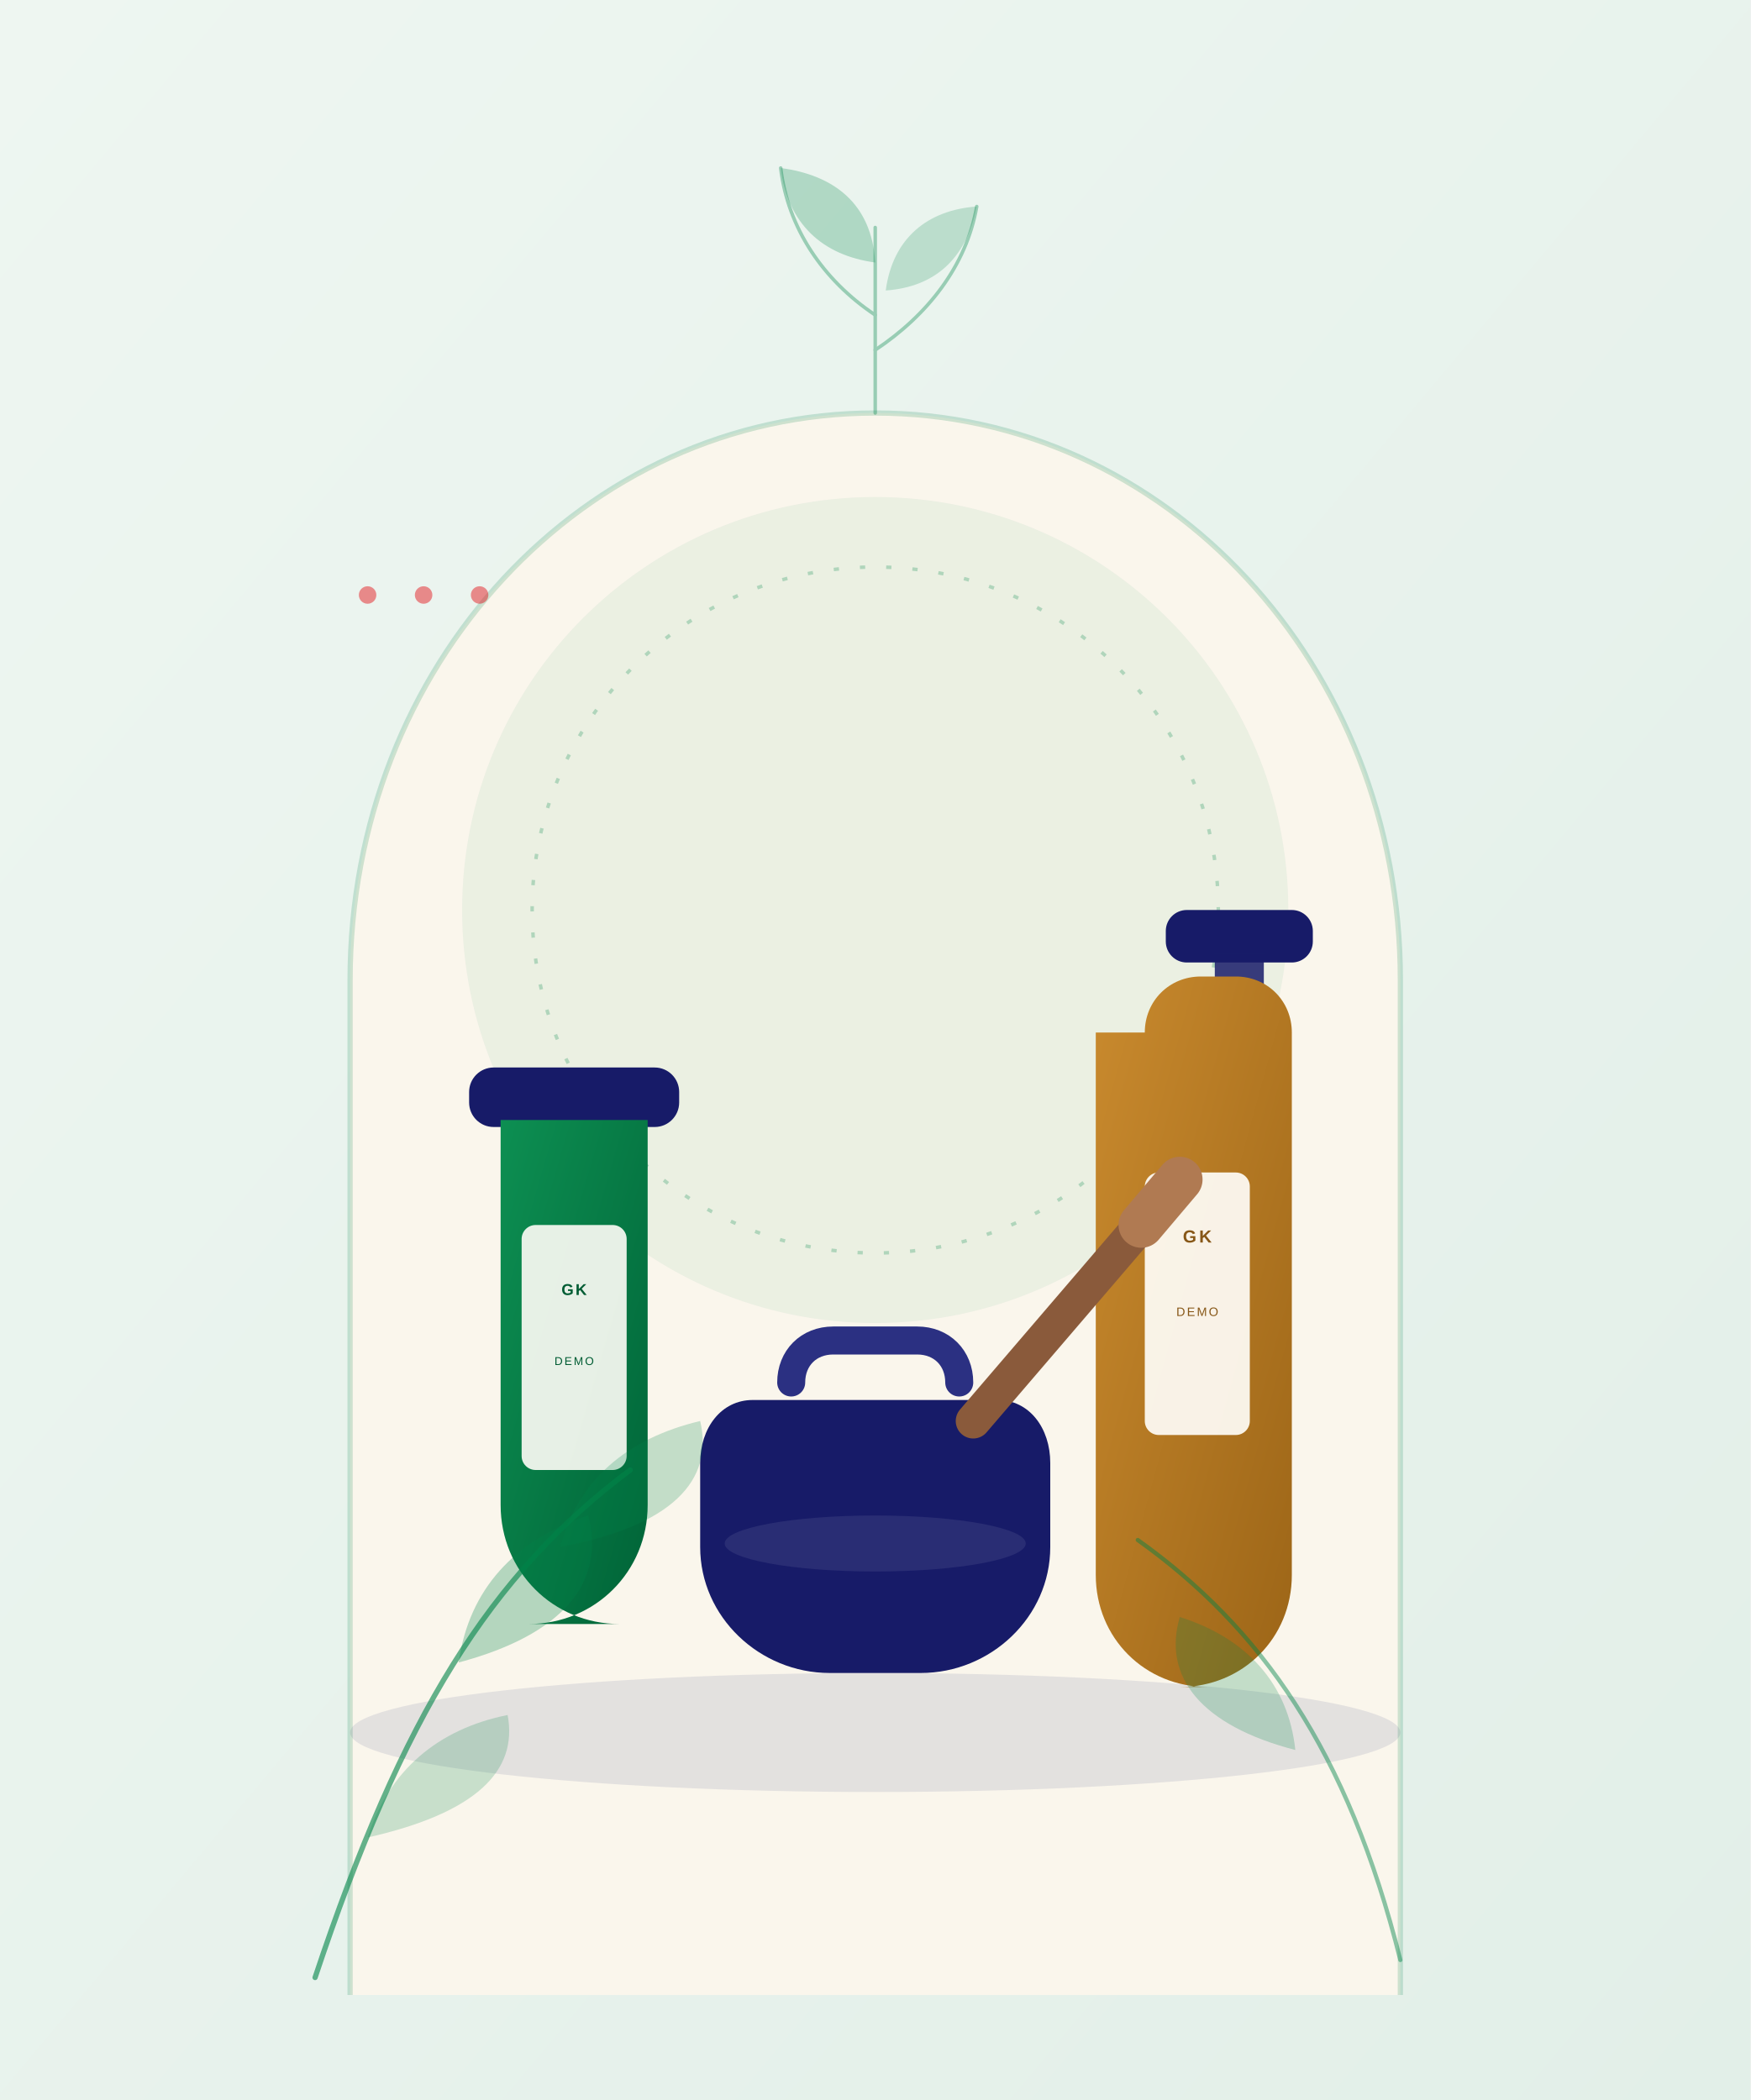
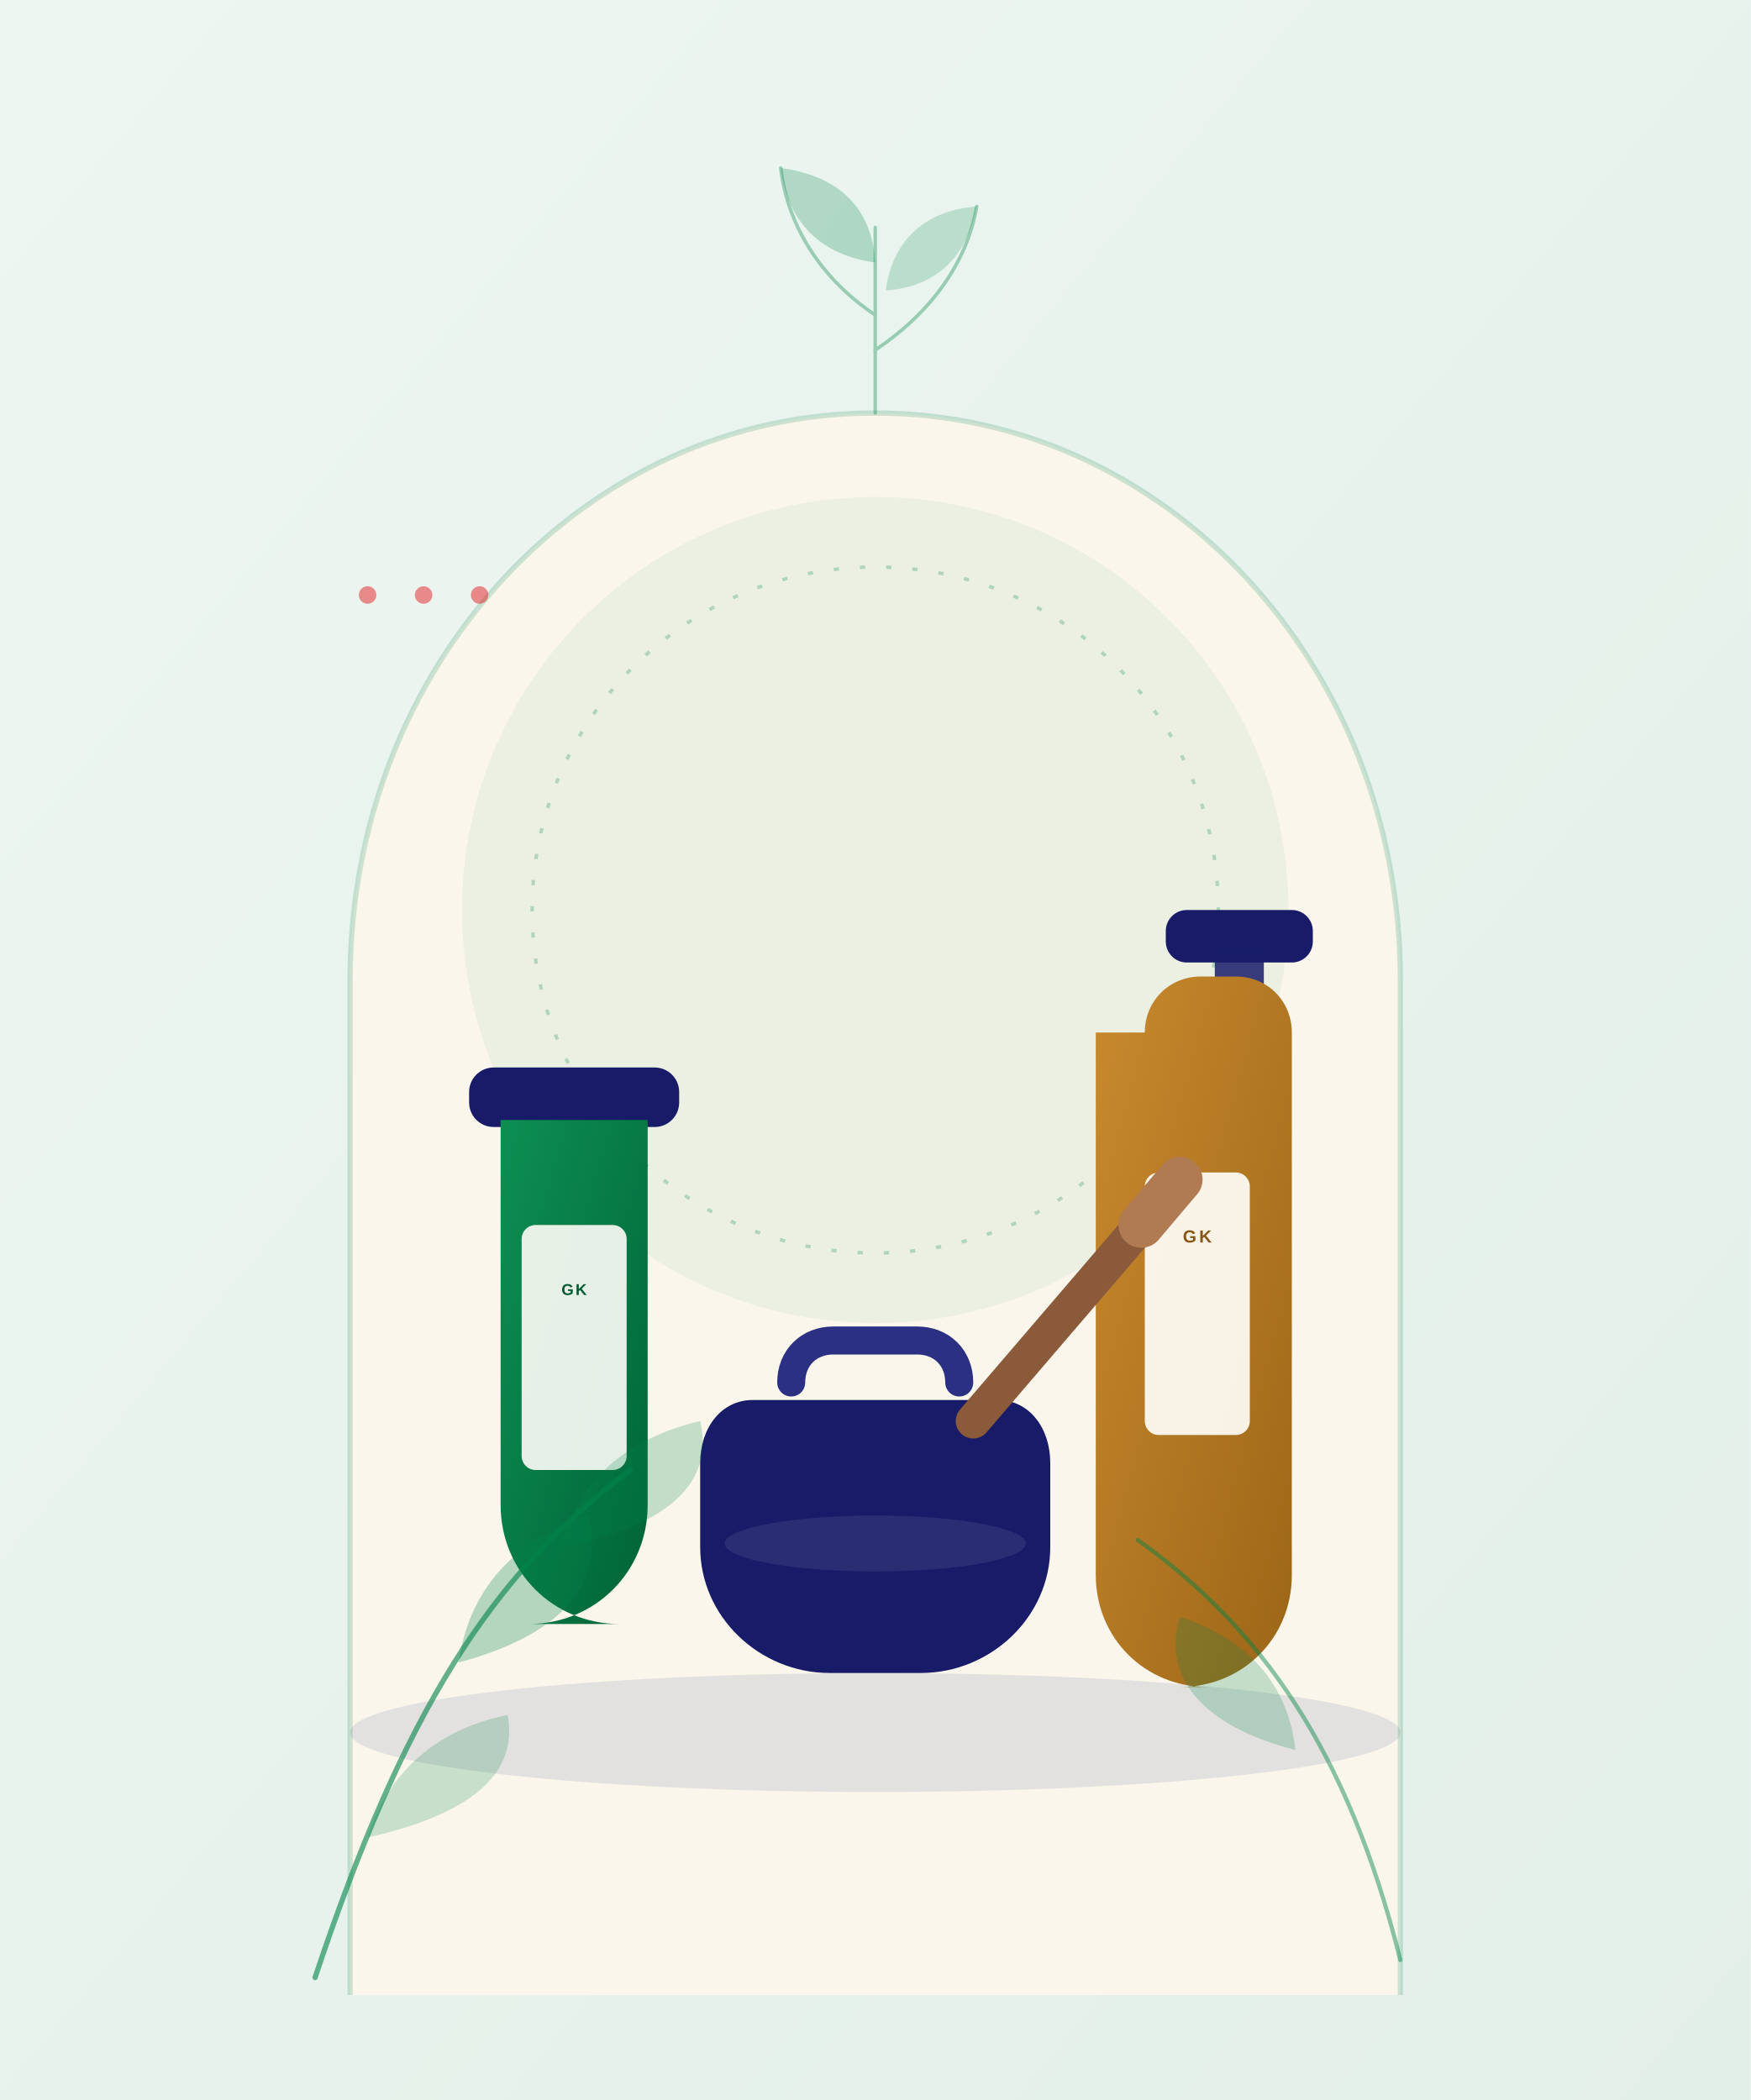
<svg xmlns="http://www.w3.org/2000/svg" viewBox="0 0 1000 1200" width="1000" height="1200" role="img" aria-label="Illustration of traditional Unani preparation vessels, botanicals and a mortar and pestle">
  <defs>
    <linearGradient id="bg" x1="0" y1="0" x2="1" y2="1">
      <stop offset="0%" stop-color="#eef6f1" />
      <stop offset="100%" stop-color="#e2efe8" />
    </linearGradient>
    <linearGradient id="amber" x1="0" y1="0" x2="1" y2="1">
      <stop offset="0%" stop-color="#c98a2e" />
      <stop offset="100%" stop-color="#9c6517" />
    </linearGradient>
    <linearGradient id="green" x1="0" y1="0" x2="1" y2="1">
      <stop offset="0%" stop-color="#0d8f52" />
      <stop offset="100%" stop-color="#006337" />
    </linearGradient>
  </defs>
  <rect width="1000" height="1200" fill="url(#bg)" />
  <path d="M200 1140V560C200 380 334 236 500 236C666 236 800 380 800 560V1140Z" fill="#faf6ec" />
  <path d="M200 1140V560C200 380 334 236 500 236C666 236 800 380 800 560V1140" fill="none" stroke="#008348" stroke-opacity="0.18" stroke-width="3" />
  <circle cx="500" cy="520" r="236" fill="#008348" opacity="0.06" />
  <circle cx="500" cy="520" r="196" fill="none" stroke="#008348" stroke-width="2" stroke-dasharray="3 12" opacity="0.25" />
  <ellipse cx="500" cy="990" rx="300" ry="34" fill="#171b68" opacity="0.10" />
  <rect x="666" y="520" width="84" height="30" rx="12" fill="#171B68" />
  <rect x="694" y="545" width="28" height="40" fill="#171B68" opacity="0.85" />
  <path d="M654 590C654 572 668 558 686 558H706C724 558 738 572 738 590V900C738 936 710 964 674 964H690C654 964 626 936 626 900V590Z" fill="url(#amber)" />
  <rect x="654" y="670" width="60" height="150" rx="8" fill="#fffdf7" opacity="0.92" />
  <text x="684" y="710" text-anchor="middle" font-family="'Segoe UI', Arial, sans-serif" font-size="10" font-weight="700" letter-spacing="1.5" fill="#875717">GK</text>
-   <text x="684" y="752" text-anchor="middle" font-family="'Segoe UI', Arial, sans-serif" font-size="7" letter-spacing="1" fill="#875717">DEMO</text>
  <rect x="268" y="610" width="120" height="34" rx="14" fill="#171B68" />
  <path d="M286 640H370V860C370 898 340 928 302 928H354C316 928 286 898 286 860Z" fill="url(#green)" />
  <rect x="298" y="700" width="60" height="140" rx="8" fill="#FFFDF7" opacity="0.9" />
  <text x="328" y="740" text-anchor="middle" font-family="'Segoe UI', Arial, sans-serif" font-size="9" font-weight="700" letter-spacing="1" fill="#005c33">GK</text>
-   <text x="328" y="780" text-anchor="middle" font-family="'Segoe UI', Arial, sans-serif" font-size="6.5" letter-spacing="1" fill="#005c33">DEMO</text>
  <path d="M430 800H570C588 800 600 816 600 836V884C600 924 566 956 526 956H474C434 956 400 924 400 884V836C400 816 412 800 430 800Z" fill="#171B68" />
  <path d="M452 790C452 776 462 766 476 766H524C538 766 548 776 548 790" fill="none" stroke="#2b3082" stroke-width="16" stroke-linecap="round" />
  <path d="M556 812L652 700" stroke="#8a5a3b" stroke-width="20" stroke-linecap="round" />
  <path d="M652 700L674 674" stroke="#b07a52" stroke-width="26" stroke-linecap="round" />
  <ellipse cx="500" cy="882" rx="86" ry="16" fill="#ffffff" opacity="0.08" />
  <path d="M180 1130C230 980 280 900 360 840" fill="none" stroke="#008348" stroke-width="3" stroke-linecap="round" opacity="0.6" />
  <path d="M262 950C268 908 294 880 336 866C346 904 322 934 262 950Z" fill="#008348" opacity="0.28" />
  <path d="M320 884C330 846 358 822 400 812C408 846 384 872 320 884Z" fill="#008348" opacity="0.22" />
  <path d="M210 1050C222 1012 250 988 290 980C296 1012 272 1036 210 1050Z" fill="#008348" opacity="0.2" />
  <path d="M800 1120C770 1000 720 930 650 880" fill="none" stroke="#008348" stroke-width="2.4" stroke-linecap="round" opacity="0.45" />
  <path d="M740 1000C736 962 712 936 674 924C664 958 686 986 740 1000Z" fill="#008348" opacity="0.22" />
  <g fill="none" stroke="#008348" stroke-width="2" stroke-linecap="round" opacity="0.35">
    <path d="M500 236V130" />
    <path d="M500 180C470 160 450 130 446 96" />
    <path d="M500 200C530 180 552 152 558 118" />
  </g>
  <path d="M446 96C476 100 498 116 500 150C470 146 450 128 446 96Z" fill="#008348" opacity="0.25" />
  <path d="M558 118C530 120 510 136 506 166C534 164 552 148 558 118Z" fill="#008348" opacity="0.2" />
  <g fill="#E31E24" opacity="0.5">
    <circle cx="210" cy="340" r="5" />
    <circle cx="242" cy="340" r="5" />
    <circle cx="274" cy="340" r="5" />
  </g>
</svg>
